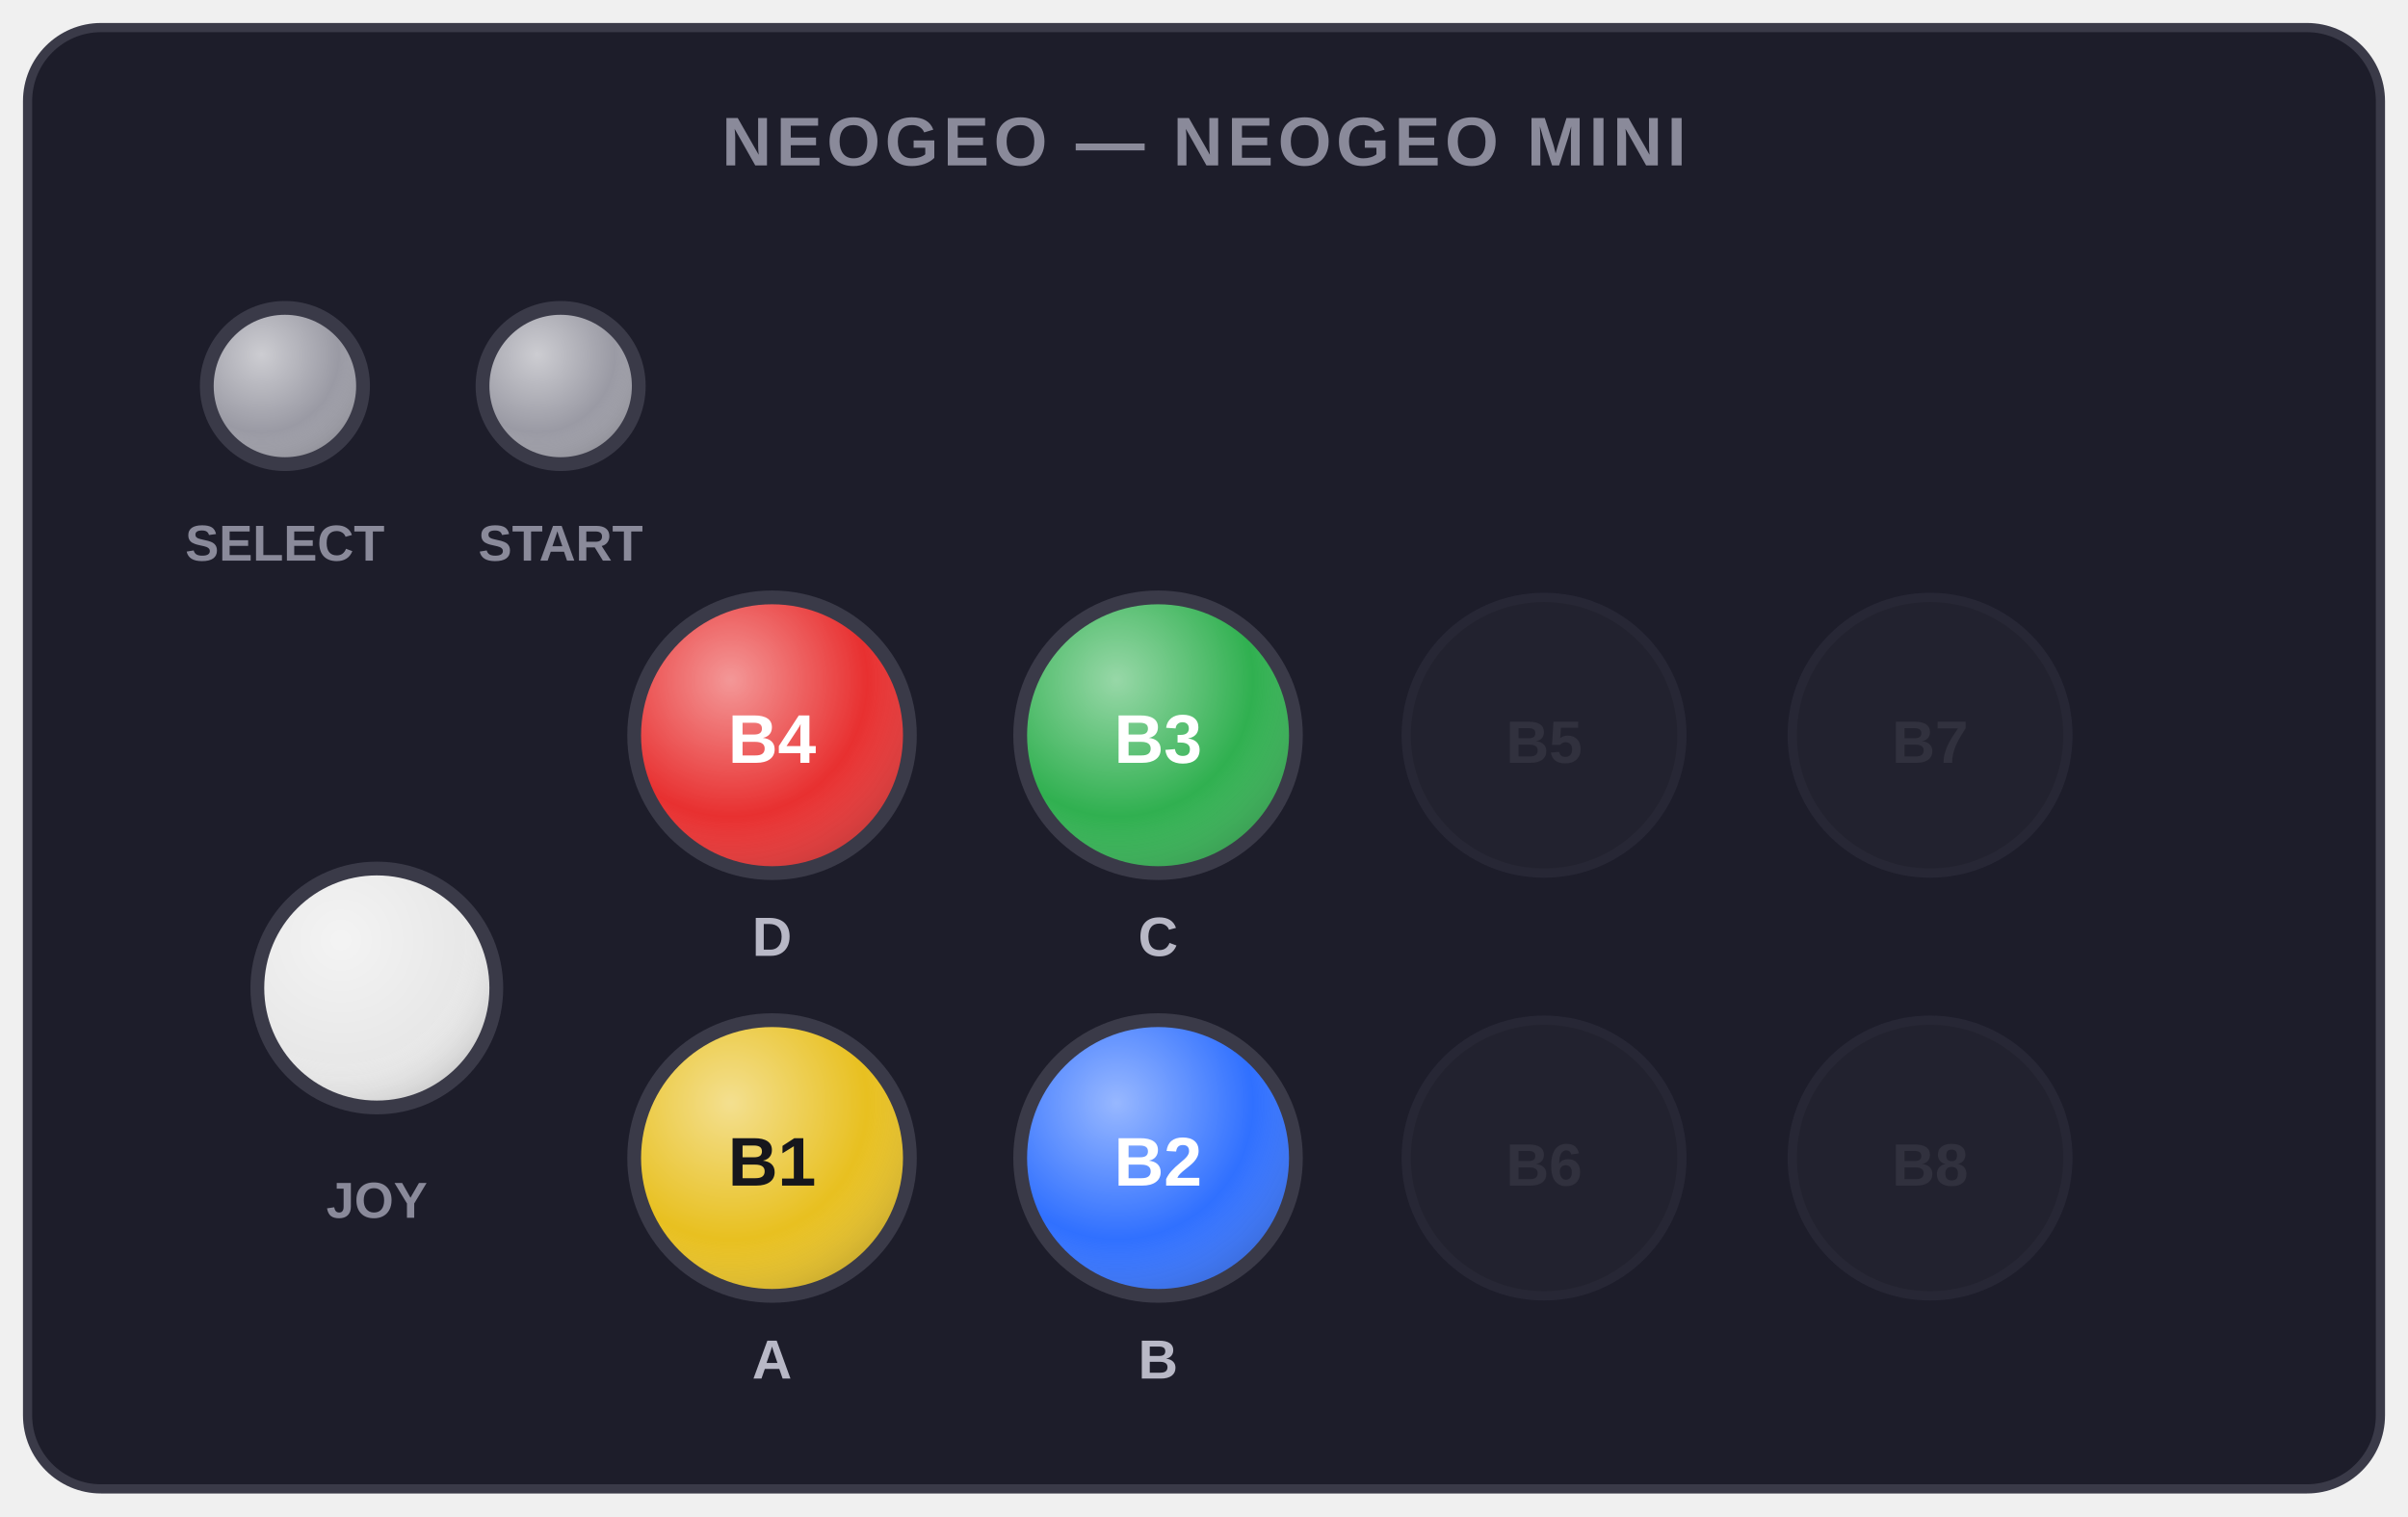
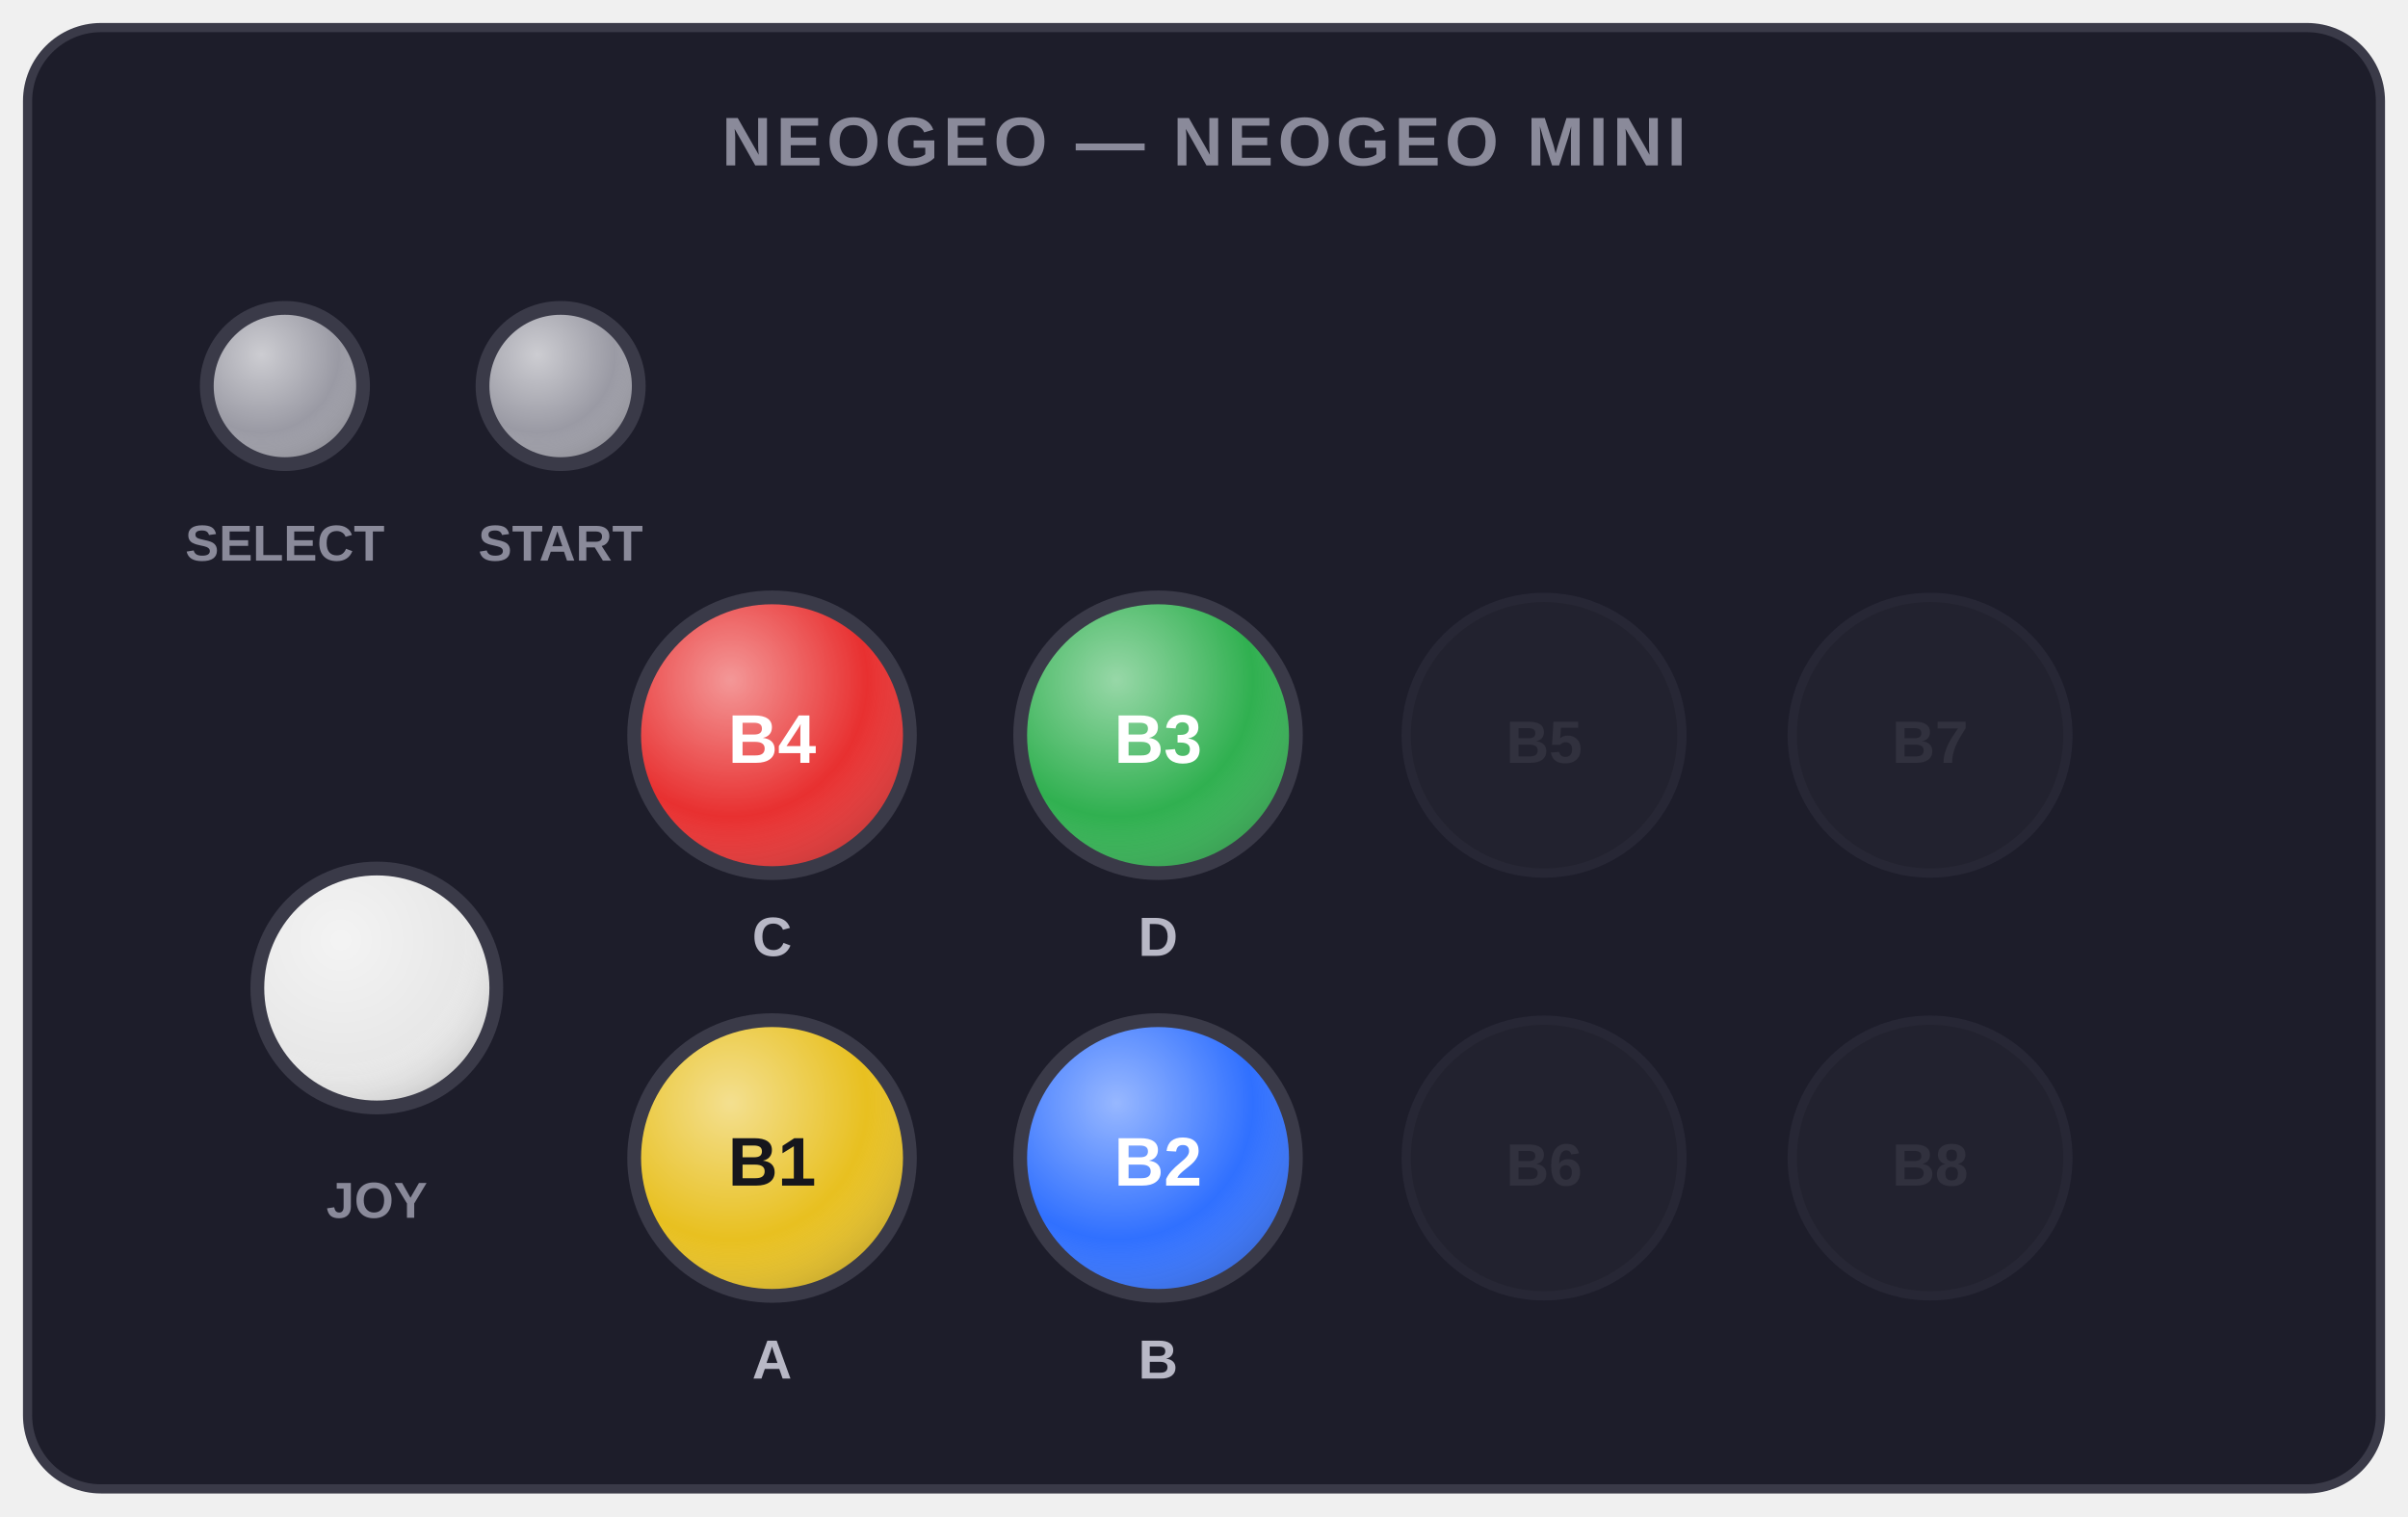
<svg xmlns="http://www.w3.org/2000/svg" viewBox="0 0 524 330" font-family="Segoe UI, Arial, sans-serif">
  <defs>
    <radialGradient id="dome" cx="0.35" cy="0.3" r="0.9">
      <stop offset="0" stop-color="#ffffff" stop-opacity="0.5" />
      <stop offset="0.55" stop-color="#ffffff" stop-opacity="0" />
      <stop offset="1" stop-color="#000000" stop-opacity="0.35" />
    </radialGradient>
  </defs>
  <rect x="6" y="6" width="512" height="318" rx="16" fill="#1d1d2a" stroke="#3a3a48" stroke-width="2" />
  <text x="262" y="36" text-anchor="middle" fill="#8a8a9a" font-size="15" font-weight="bold" letter-spacing="1">NEOGEO — NEOGEO MINI</text>
  <circle cx="62" cy="84" r="17" fill="#9a9aa4" />
  <circle cx="62" cy="84" r="17" fill="url(#dome)" />
  <circle cx="62" cy="84" r="17" fill="none" stroke="#3a3a48" stroke-width="3" />
  <text x="62" y="122" text-anchor="middle" fill="#8a8a9a" font-size="11" font-weight="bold">SELECT</text>
  <circle cx="122" cy="84" r="17" fill="#9a9aa4" />
  <circle cx="122" cy="84" r="17" fill="url(#dome)" />
  <circle cx="122" cy="84" r="17" fill="none" stroke="#3a3a48" stroke-width="3" />
  <text x="122" y="122" text-anchor="middle" fill="#8a8a9a" font-size="11" font-weight="bold">START</text>
  <circle cx="82" cy="215" r="26" fill="#e8e8e8" />
  <circle cx="82" cy="215" r="26" fill="url(#dome)" />
  <circle cx="82" cy="215" r="26" fill="none" stroke="#3a3a48" stroke-width="3" />
  <text x="82" y="265" text-anchor="middle" fill="#8a8a9a" font-size="11" font-weight="bold">JOY</text>
  <circle cx="168" cy="160" r="30" fill="#e83030" />
  <circle cx="168" cy="160" r="30" fill="url(#dome)" />
  <circle cx="168" cy="160" r="30" fill="none" stroke="#3a3a48" stroke-width="3" />
  <text x="168" y="166" text-anchor="middle" fill="#ffffff" font-size="15" font-weight="bold">B4</text>
-   <text x="168" y="208" text-anchor="middle" fill="#b8b8c6" font-size="12" font-weight="bold">D</text>
+   <text x="168" y="208" text-anchor="middle" fill="#b8b8c6" font-size="12" font-weight="bold">C</text>
  <circle cx="252" cy="160" r="30" fill="#30b050" />
  <circle cx="252" cy="160" r="30" fill="url(#dome)" />
  <circle cx="252" cy="160" r="30" fill="none" stroke="#3a3a48" stroke-width="3" />
  <text x="252" y="166" text-anchor="middle" fill="#ffffff" font-size="15" font-weight="bold">B3</text>
-   <text x="252" y="208" text-anchor="middle" fill="#b8b8c6" font-size="12" font-weight="bold">C</text>
+   <text x="252" y="208" text-anchor="middle" fill="#b8b8c6" font-size="12" font-weight="bold">D</text>
  <g opacity="0.18">
    <circle cx="336" cy="160" r="30" fill="#3a3a48" />
    <circle cx="336" cy="160" r="30" fill="none" stroke="#55556a" stroke-width="2" />
    <text x="336" y="166" text-anchor="middle" fill="#8a8a9a" font-size="13" font-weight="bold">B5</text>
  </g>
  <g opacity="0.18">
    <circle cx="420" cy="160" r="30" fill="#3a3a48" />
    <circle cx="420" cy="160" r="30" fill="none" stroke="#55556a" stroke-width="2" />
    <text x="420" y="166" text-anchor="middle" fill="#8a8a9a" font-size="13" font-weight="bold">B7</text>
  </g>
  <circle cx="168" cy="252" r="30" fill="#e8c020" />
  <circle cx="168" cy="252" r="30" fill="url(#dome)" />
  <circle cx="168" cy="252" r="30" fill="none" stroke="#3a3a48" stroke-width="3" />
  <text x="168" y="258" text-anchor="middle" fill="#16161c" font-size="15" font-weight="bold">B1</text>
  <text x="168" y="300" text-anchor="middle" fill="#b8b8c6" font-size="12" font-weight="bold">A</text>
  <circle cx="252" cy="252" r="30" fill="#3070ff" />
  <circle cx="252" cy="252" r="30" fill="url(#dome)" />
  <circle cx="252" cy="252" r="30" fill="none" stroke="#3a3a48" stroke-width="3" />
  <text x="252" y="258" text-anchor="middle" fill="#ffffff" font-size="15" font-weight="bold">B2</text>
  <text x="252" y="300" text-anchor="middle" fill="#b8b8c6" font-size="12" font-weight="bold">B</text>
  <g opacity="0.18">
    <circle cx="336" cy="252" r="30" fill="#3a3a48" />
    <circle cx="336" cy="252" r="30" fill="none" stroke="#55556a" stroke-width="2" />
    <text x="336" y="258" text-anchor="middle" fill="#8a8a9a" font-size="13" font-weight="bold">B6</text>
  </g>
  <g opacity="0.18">
    <circle cx="420" cy="252" r="30" fill="#3a3a48" />
    <circle cx="420" cy="252" r="30" fill="none" stroke="#55556a" stroke-width="2" />
    <text x="420" y="258" text-anchor="middle" fill="#8a8a9a" font-size="13" font-weight="bold">B8</text>
  </g>
</svg>
